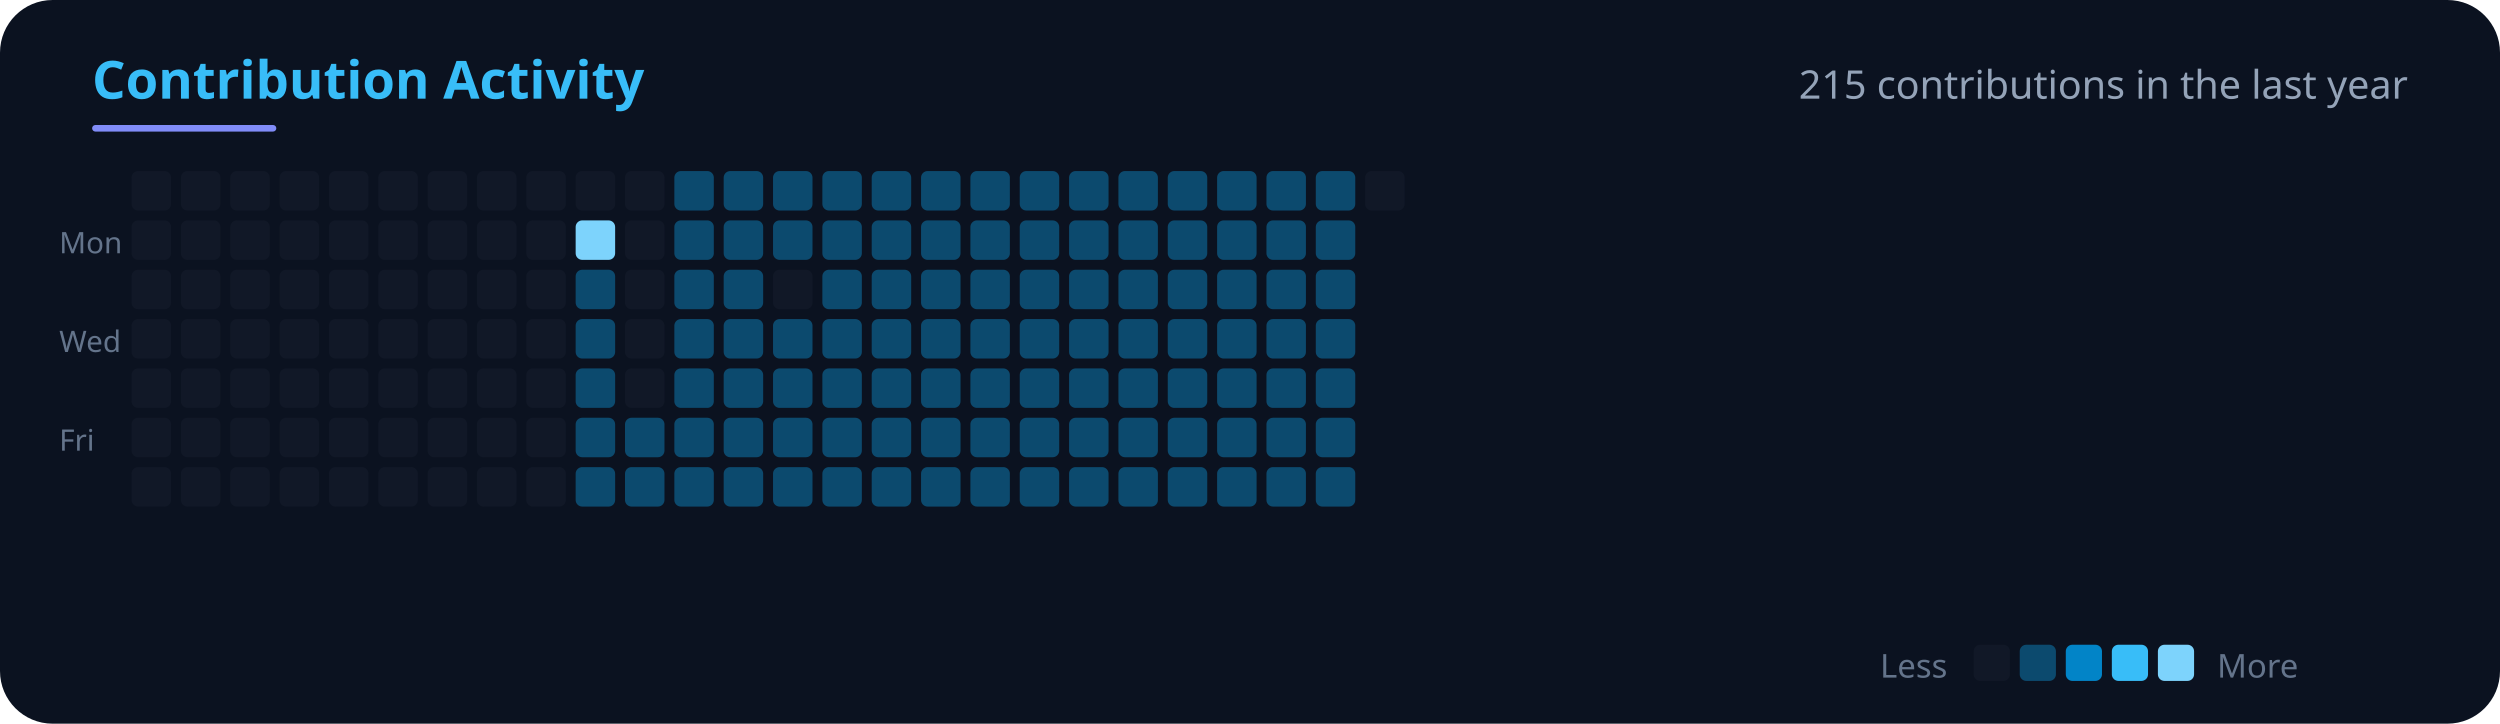
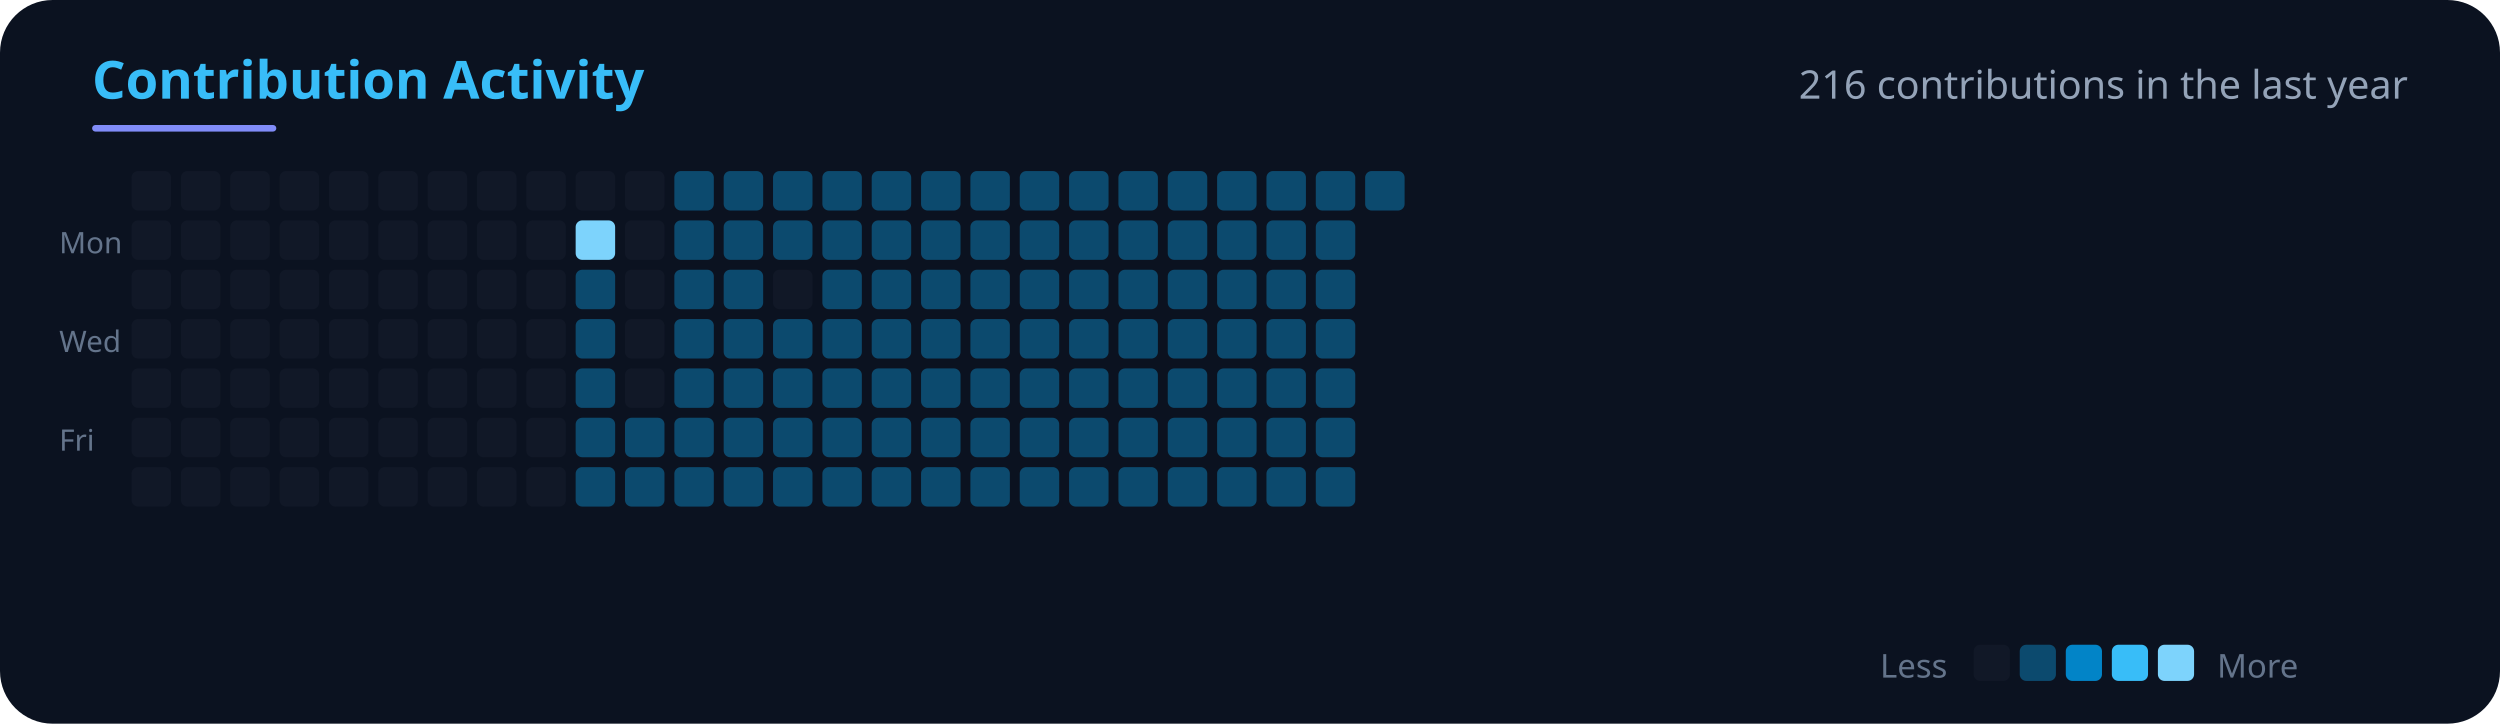
<svg xmlns="http://www.w3.org/2000/svg" width="760" height="220" viewBox="0 0 760 220" role="img">
  <rect width="100%" height="100%" rx="16" fill="#0B1220" />
  <text x="28" y="30" fill="#38BDF8" font-family="Segoe UI, Ubuntu, sans-serif" font-size="16" font-weight="700">Contribution Activity</text>
-   <text x="732" y="30" text-anchor="end" fill="#94A3B8" font-family="Segoe UI, Ubuntu, sans-serif" font-size="12">215 contributions in the last year</text>
+   <text x="732" y="30" text-anchor="end" fill="#94A3B8" font-family="Segoe UI, Ubuntu, sans-serif" font-size="12">216 contributions in the last year</text>
  <rect x="28" y="38" width="56" height="2" rx="1" fill="#818CF8" />
  <text x="18" y="77" fill="#64748B" font-family="Segoe UI, Ubuntu, sans-serif" font-size="9">Mon</text>
  <text x="18" y="107" fill="#64748B" font-family="Segoe UI, Ubuntu, sans-serif" font-size="9">Wed</text>
  <text x="18" y="137" fill="#64748B" font-family="Segoe UI, Ubuntu, sans-serif" font-size="9">Fri</text>
  <rect x="40" y="52" width="12" height="12" rx="2" fill="#111827" />
  <rect x="40" y="67" width="12" height="12" rx="2" fill="#111827" />
  <rect x="40" y="82" width="12" height="12" rx="2" fill="#111827" />
  <rect x="40" y="97" width="12" height="12" rx="2" fill="#111827" />
  <rect x="40" y="112" width="12" height="12" rx="2" fill="#111827" />
  <rect x="40" y="127" width="12" height="12" rx="2" fill="#111827" />
  <rect x="40" y="142" width="12" height="12" rx="2" fill="#111827" />
  <rect x="55" y="52" width="12" height="12" rx="2" fill="#111827" />
  <rect x="55" y="67" width="12" height="12" rx="2" fill="#111827" />
  <rect x="55" y="82" width="12" height="12" rx="2" fill="#111827" />
  <rect x="55" y="97" width="12" height="12" rx="2" fill="#111827" />
  <rect x="55" y="112" width="12" height="12" rx="2" fill="#111827" />
  <rect x="55" y="127" width="12" height="12" rx="2" fill="#111827" />
  <rect x="55" y="142" width="12" height="12" rx="2" fill="#111827" />
  <rect x="70" y="52" width="12" height="12" rx="2" fill="#111827" />
  <rect x="70" y="67" width="12" height="12" rx="2" fill="#111827" />
  <rect x="70" y="82" width="12" height="12" rx="2" fill="#111827" />
  <rect x="70" y="97" width="12" height="12" rx="2" fill="#111827" />
  <rect x="70" y="112" width="12" height="12" rx="2" fill="#111827" />
  <rect x="70" y="127" width="12" height="12" rx="2" fill="#111827" />
  <rect x="70" y="142" width="12" height="12" rx="2" fill="#111827" />
  <rect x="85" y="52" width="12" height="12" rx="2" fill="#111827" />
  <rect x="85" y="67" width="12" height="12" rx="2" fill="#111827" />
  <rect x="85" y="82" width="12" height="12" rx="2" fill="#111827" />
  <rect x="85" y="97" width="12" height="12" rx="2" fill="#111827" />
  <rect x="85" y="112" width="12" height="12" rx="2" fill="#111827" />
  <rect x="85" y="127" width="12" height="12" rx="2" fill="#111827" />
  <rect x="85" y="142" width="12" height="12" rx="2" fill="#111827" />
  <rect x="100" y="52" width="12" height="12" rx="2" fill="#111827" />
  <rect x="100" y="67" width="12" height="12" rx="2" fill="#111827" />
  <rect x="100" y="82" width="12" height="12" rx="2" fill="#111827" />
  <rect x="100" y="97" width="12" height="12" rx="2" fill="#111827" />
  <rect x="100" y="112" width="12" height="12" rx="2" fill="#111827" />
  <rect x="100" y="127" width="12" height="12" rx="2" fill="#111827" />
  <rect x="100" y="142" width="12" height="12" rx="2" fill="#111827" />
  <rect x="115" y="52" width="12" height="12" rx="2" fill="#111827" />
  <rect x="115" y="67" width="12" height="12" rx="2" fill="#111827" />
  <rect x="115" y="82" width="12" height="12" rx="2" fill="#111827" />
  <rect x="115" y="97" width="12" height="12" rx="2" fill="#111827" />
  <rect x="115" y="112" width="12" height="12" rx="2" fill="#111827" />
  <rect x="115" y="127" width="12" height="12" rx="2" fill="#111827" />
  <rect x="115" y="142" width="12" height="12" rx="2" fill="#111827" />
  <rect x="130" y="52" width="12" height="12" rx="2" fill="#111827" />
  <rect x="130" y="67" width="12" height="12" rx="2" fill="#111827" />
  <rect x="130" y="82" width="12" height="12" rx="2" fill="#111827" />
  <rect x="130" y="97" width="12" height="12" rx="2" fill="#111827" />
  <rect x="130" y="112" width="12" height="12" rx="2" fill="#111827" />
  <rect x="130" y="127" width="12" height="12" rx="2" fill="#111827" />
  <rect x="130" y="142" width="12" height="12" rx="2" fill="#111827" />
  <rect x="145" y="52" width="12" height="12" rx="2" fill="#111827" />
  <rect x="145" y="67" width="12" height="12" rx="2" fill="#111827" />
  <rect x="145" y="82" width="12" height="12" rx="2" fill="#111827" />
  <rect x="145" y="97" width="12" height="12" rx="2" fill="#111827" />
  <rect x="145" y="112" width="12" height="12" rx="2" fill="#111827" />
  <rect x="145" y="127" width="12" height="12" rx="2" fill="#111827" />
  <rect x="145" y="142" width="12" height="12" rx="2" fill="#111827" />
  <rect x="160" y="52" width="12" height="12" rx="2" fill="#111827" />
  <rect x="160" y="67" width="12" height="12" rx="2" fill="#111827" />
  <rect x="160" y="82" width="12" height="12" rx="2" fill="#111827" />
  <rect x="160" y="97" width="12" height="12" rx="2" fill="#111827" />
  <rect x="160" y="112" width="12" height="12" rx="2" fill="#111827" />
  <rect x="160" y="127" width="12" height="12" rx="2" fill="#111827" />
  <rect x="160" y="142" width="12" height="12" rx="2" fill="#111827" />
  <rect x="175" y="52" width="12" height="12" rx="2" fill="#111827" />
  <rect x="175" y="67" width="12" height="12" rx="2" fill="#7DD3FC" />
  <rect x="175" y="82" width="12" height="12" rx="2" fill="#0C4A6E" />
  <rect x="175" y="97" width="12" height="12" rx="2" fill="#0C4A6E" />
  <rect x="175" y="112" width="12" height="12" rx="2" fill="#0C4A6E" />
  <rect x="175" y="127" width="12" height="12" rx="2" fill="#0C4A6E" />
  <rect x="175" y="142" width="12" height="12" rx="2" fill="#0C4A6E" />
  <rect x="190" y="52" width="12" height="12" rx="2" fill="#111827" />
  <rect x="190" y="67" width="12" height="12" rx="2" fill="#111827" />
  <rect x="190" y="82" width="12" height="12" rx="2" fill="#111827" />
  <rect x="190" y="97" width="12" height="12" rx="2" fill="#111827" />
  <rect x="190" y="112" width="12" height="12" rx="2" fill="#111827" />
  <rect x="190" y="127" width="12" height="12" rx="2" fill="#0C4A6E" />
  <rect x="190" y="142" width="12" height="12" rx="2" fill="#0C4A6E" />
  <rect x="205" y="52" width="12" height="12" rx="2" fill="#0C4A6E" />
  <rect x="205" y="67" width="12" height="12" rx="2" fill="#0C4A6E" />
  <rect x="205" y="82" width="12" height="12" rx="2" fill="#0C4A6E" />
  <rect x="205" y="97" width="12" height="12" rx="2" fill="#0C4A6E" />
  <rect x="205" y="112" width="12" height="12" rx="2" fill="#0C4A6E" />
  <rect x="205" y="127" width="12" height="12" rx="2" fill="#0C4A6E" />
  <rect x="205" y="142" width="12" height="12" rx="2" fill="#0C4A6E" />
  <rect x="220" y="52" width="12" height="12" rx="2" fill="#0C4A6E" />
  <rect x="220" y="67" width="12" height="12" rx="2" fill="#0C4A6E" />
  <rect x="220" y="82" width="12" height="12" rx="2" fill="#0C4A6E" />
  <rect x="220" y="97" width="12" height="12" rx="2" fill="#0C4A6E" />
  <rect x="220" y="112" width="12" height="12" rx="2" fill="#0C4A6E" />
  <rect x="220" y="127" width="12" height="12" rx="2" fill="#0C4A6E" />
  <rect x="220" y="142" width="12" height="12" rx="2" fill="#0C4A6E" />
  <rect x="235" y="52" width="12" height="12" rx="2" fill="#0C4A6E" />
  <rect x="235" y="67" width="12" height="12" rx="2" fill="#0C4A6E" />
  <rect x="235" y="82" width="12" height="12" rx="2" fill="#111827" />
  <rect x="235" y="97" width="12" height="12" rx="2" fill="#0C4A6E" />
  <rect x="235" y="112" width="12" height="12" rx="2" fill="#0C4A6E" />
  <rect x="235" y="127" width="12" height="12" rx="2" fill="#0C4A6E" />
  <rect x="235" y="142" width="12" height="12" rx="2" fill="#0C4A6E" />
  <rect x="250" y="52" width="12" height="12" rx="2" fill="#0C4A6E" />
  <rect x="250" y="67" width="12" height="12" rx="2" fill="#0C4A6E" />
  <rect x="250" y="82" width="12" height="12" rx="2" fill="#0C4A6E" />
  <rect x="250" y="97" width="12" height="12" rx="2" fill="#0C4A6E" />
  <rect x="250" y="112" width="12" height="12" rx="2" fill="#0C4A6E" />
  <rect x="250" y="127" width="12" height="12" rx="2" fill="#0C4A6E" />
  <rect x="250" y="142" width="12" height="12" rx="2" fill="#0C4A6E" />
  <rect x="265" y="52" width="12" height="12" rx="2" fill="#0C4A6E" />
  <rect x="265" y="67" width="12" height="12" rx="2" fill="#0C4A6E" />
  <rect x="265" y="82" width="12" height="12" rx="2" fill="#0C4A6E" />
  <rect x="265" y="97" width="12" height="12" rx="2" fill="#0C4A6E" />
  <rect x="265" y="112" width="12" height="12" rx="2" fill="#0C4A6E" />
  <rect x="265" y="127" width="12" height="12" rx="2" fill="#0C4A6E" />
  <rect x="265" y="142" width="12" height="12" rx="2" fill="#0C4A6E" />
  <rect x="280" y="52" width="12" height="12" rx="2" fill="#0C4A6E" />
  <rect x="280" y="67" width="12" height="12" rx="2" fill="#0C4A6E" />
  <rect x="280" y="82" width="12" height="12" rx="2" fill="#0C4A6E" />
  <rect x="280" y="97" width="12" height="12" rx="2" fill="#0C4A6E" />
  <rect x="280" y="112" width="12" height="12" rx="2" fill="#0C4A6E" />
  <rect x="280" y="127" width="12" height="12" rx="2" fill="#0C4A6E" />
  <rect x="280" y="142" width="12" height="12" rx="2" fill="#0C4A6E" />
  <rect x="295" y="52" width="12" height="12" rx="2" fill="#0C4A6E" />
  <rect x="295" y="67" width="12" height="12" rx="2" fill="#0C4A6E" />
  <rect x="295" y="82" width="12" height="12" rx="2" fill="#0C4A6E" />
  <rect x="295" y="97" width="12" height="12" rx="2" fill="#0C4A6E" />
  <rect x="295" y="112" width="12" height="12" rx="2" fill="#0C4A6E" />
  <rect x="295" y="127" width="12" height="12" rx="2" fill="#0C4A6E" />
  <rect x="295" y="142" width="12" height="12" rx="2" fill="#0C4A6E" />
  <rect x="310" y="52" width="12" height="12" rx="2" fill="#0C4A6E" />
  <rect x="310" y="67" width="12" height="12" rx="2" fill="#0C4A6E" />
  <rect x="310" y="82" width="12" height="12" rx="2" fill="#0C4A6E" />
  <rect x="310" y="97" width="12" height="12" rx="2" fill="#0C4A6E" />
  <rect x="310" y="112" width="12" height="12" rx="2" fill="#0C4A6E" />
  <rect x="310" y="127" width="12" height="12" rx="2" fill="#0C4A6E" />
  <rect x="310" y="142" width="12" height="12" rx="2" fill="#0C4A6E" />
  <rect x="325" y="52" width="12" height="12" rx="2" fill="#0C4A6E" />
  <rect x="325" y="67" width="12" height="12" rx="2" fill="#0C4A6E" />
  <rect x="325" y="82" width="12" height="12" rx="2" fill="#0C4A6E" />
  <rect x="325" y="97" width="12" height="12" rx="2" fill="#0C4A6E" />
  <rect x="325" y="112" width="12" height="12" rx="2" fill="#0C4A6E" />
  <rect x="325" y="127" width="12" height="12" rx="2" fill="#0C4A6E" />
  <rect x="325" y="142" width="12" height="12" rx="2" fill="#0C4A6E" />
  <rect x="340" y="52" width="12" height="12" rx="2" fill="#0C4A6E" />
  <rect x="340" y="67" width="12" height="12" rx="2" fill="#0C4A6E" />
  <rect x="340" y="82" width="12" height="12" rx="2" fill="#0C4A6E" />
  <rect x="340" y="97" width="12" height="12" rx="2" fill="#0C4A6E" />
  <rect x="340" y="112" width="12" height="12" rx="2" fill="#0C4A6E" />
  <rect x="340" y="127" width="12" height="12" rx="2" fill="#0C4A6E" />
  <rect x="340" y="142" width="12" height="12" rx="2" fill="#0C4A6E" />
  <rect x="355" y="52" width="12" height="12" rx="2" fill="#0C4A6E" />
  <rect x="355" y="67" width="12" height="12" rx="2" fill="#0C4A6E" />
  <rect x="355" y="82" width="12" height="12" rx="2" fill="#0C4A6E" />
  <rect x="355" y="97" width="12" height="12" rx="2" fill="#0C4A6E" />
  <rect x="355" y="112" width="12" height="12" rx="2" fill="#0C4A6E" />
  <rect x="355" y="127" width="12" height="12" rx="2" fill="#0C4A6E" />
  <rect x="355" y="142" width="12" height="12" rx="2" fill="#0C4A6E" />
  <rect x="370" y="52" width="12" height="12" rx="2" fill="#0C4A6E" />
  <rect x="370" y="67" width="12" height="12" rx="2" fill="#0C4A6E" />
  <rect x="370" y="82" width="12" height="12" rx="2" fill="#0C4A6E" />
  <rect x="370" y="97" width="12" height="12" rx="2" fill="#0C4A6E" />
  <rect x="370" y="112" width="12" height="12" rx="2" fill="#0C4A6E" />
  <rect x="370" y="127" width="12" height="12" rx="2" fill="#0C4A6E" />
  <rect x="370" y="142" width="12" height="12" rx="2" fill="#0C4A6E" />
  <rect x="385" y="52" width="12" height="12" rx="2" fill="#0C4A6E" />
  <rect x="385" y="67" width="12" height="12" rx="2" fill="#0C4A6E" />
  <rect x="385" y="82" width="12" height="12" rx="2" fill="#0C4A6E" />
  <rect x="385" y="97" width="12" height="12" rx="2" fill="#0C4A6E" />
  <rect x="385" y="112" width="12" height="12" rx="2" fill="#0C4A6E" />
  <rect x="385" y="127" width="12" height="12" rx="2" fill="#0C4A6E" />
  <rect x="385" y="142" width="12" height="12" rx="2" fill="#0C4A6E" />
  <rect x="400" y="52" width="12" height="12" rx="2" fill="#0C4A6E" />
  <rect x="400" y="67" width="12" height="12" rx="2" fill="#0C4A6E" />
  <rect x="400" y="82" width="12" height="12" rx="2" fill="#0C4A6E" />
  <rect x="400" y="97" width="12" height="12" rx="2" fill="#0C4A6E" />
  <rect x="400" y="112" width="12" height="12" rx="2" fill="#0C4A6E" />
  <rect x="400" y="127" width="12" height="12" rx="2" fill="#0C4A6E" />
  <rect x="400" y="142" width="12" height="12" rx="2" fill="#0C4A6E" />
-   <rect x="415" y="52" width="12" height="12" rx="2" fill="#111827" />
+   <rect x="415" y="52" width="12" height="12" rx="2" fill="#0C4A6E" />
  <text x="592" y="206" text-anchor="end" fill="#64748B" font-size="10" font-family="Segoe UI, Ubuntu, sans-serif">Less</text>
  <rect x="600" y="196" width="11" height="11" rx="2" fill="#111827" />
  <rect x="614" y="196" width="11" height="11" rx="2" fill="#0C4A6E" />
  <rect x="628" y="196" width="11" height="11" rx="2" fill="#0284C7" />
  <rect x="642" y="196" width="11" height="11" rx="2" fill="#38BDF8" />
  <rect x="656" y="196" width="11" height="11" rx="2" fill="#7DD3FC" />
  <text x="674" y="206" fill="#64748B" font-size="10" font-family="Segoe UI, Ubuntu, sans-serif">More</text>
</svg>
